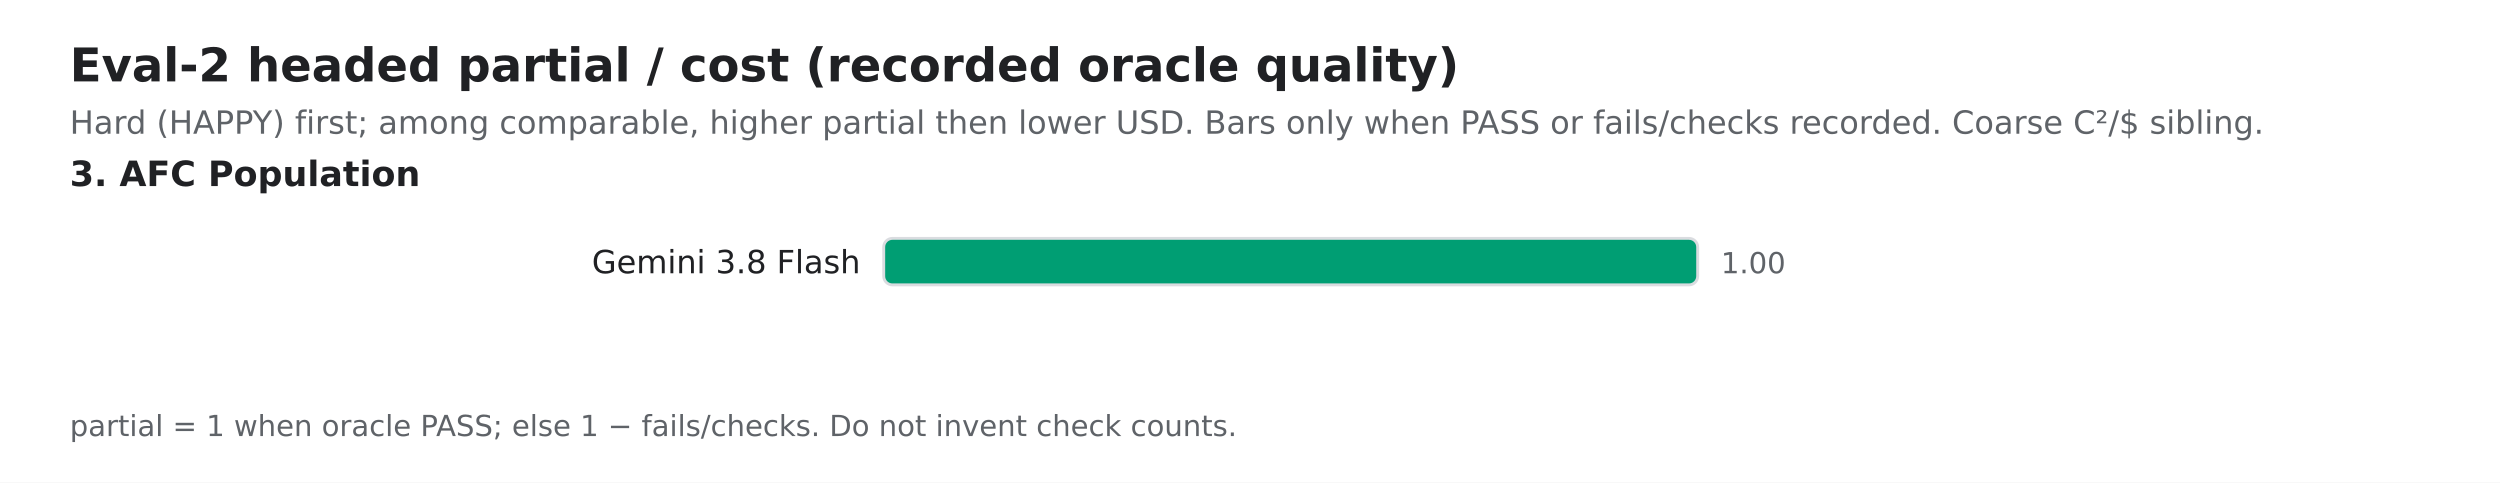
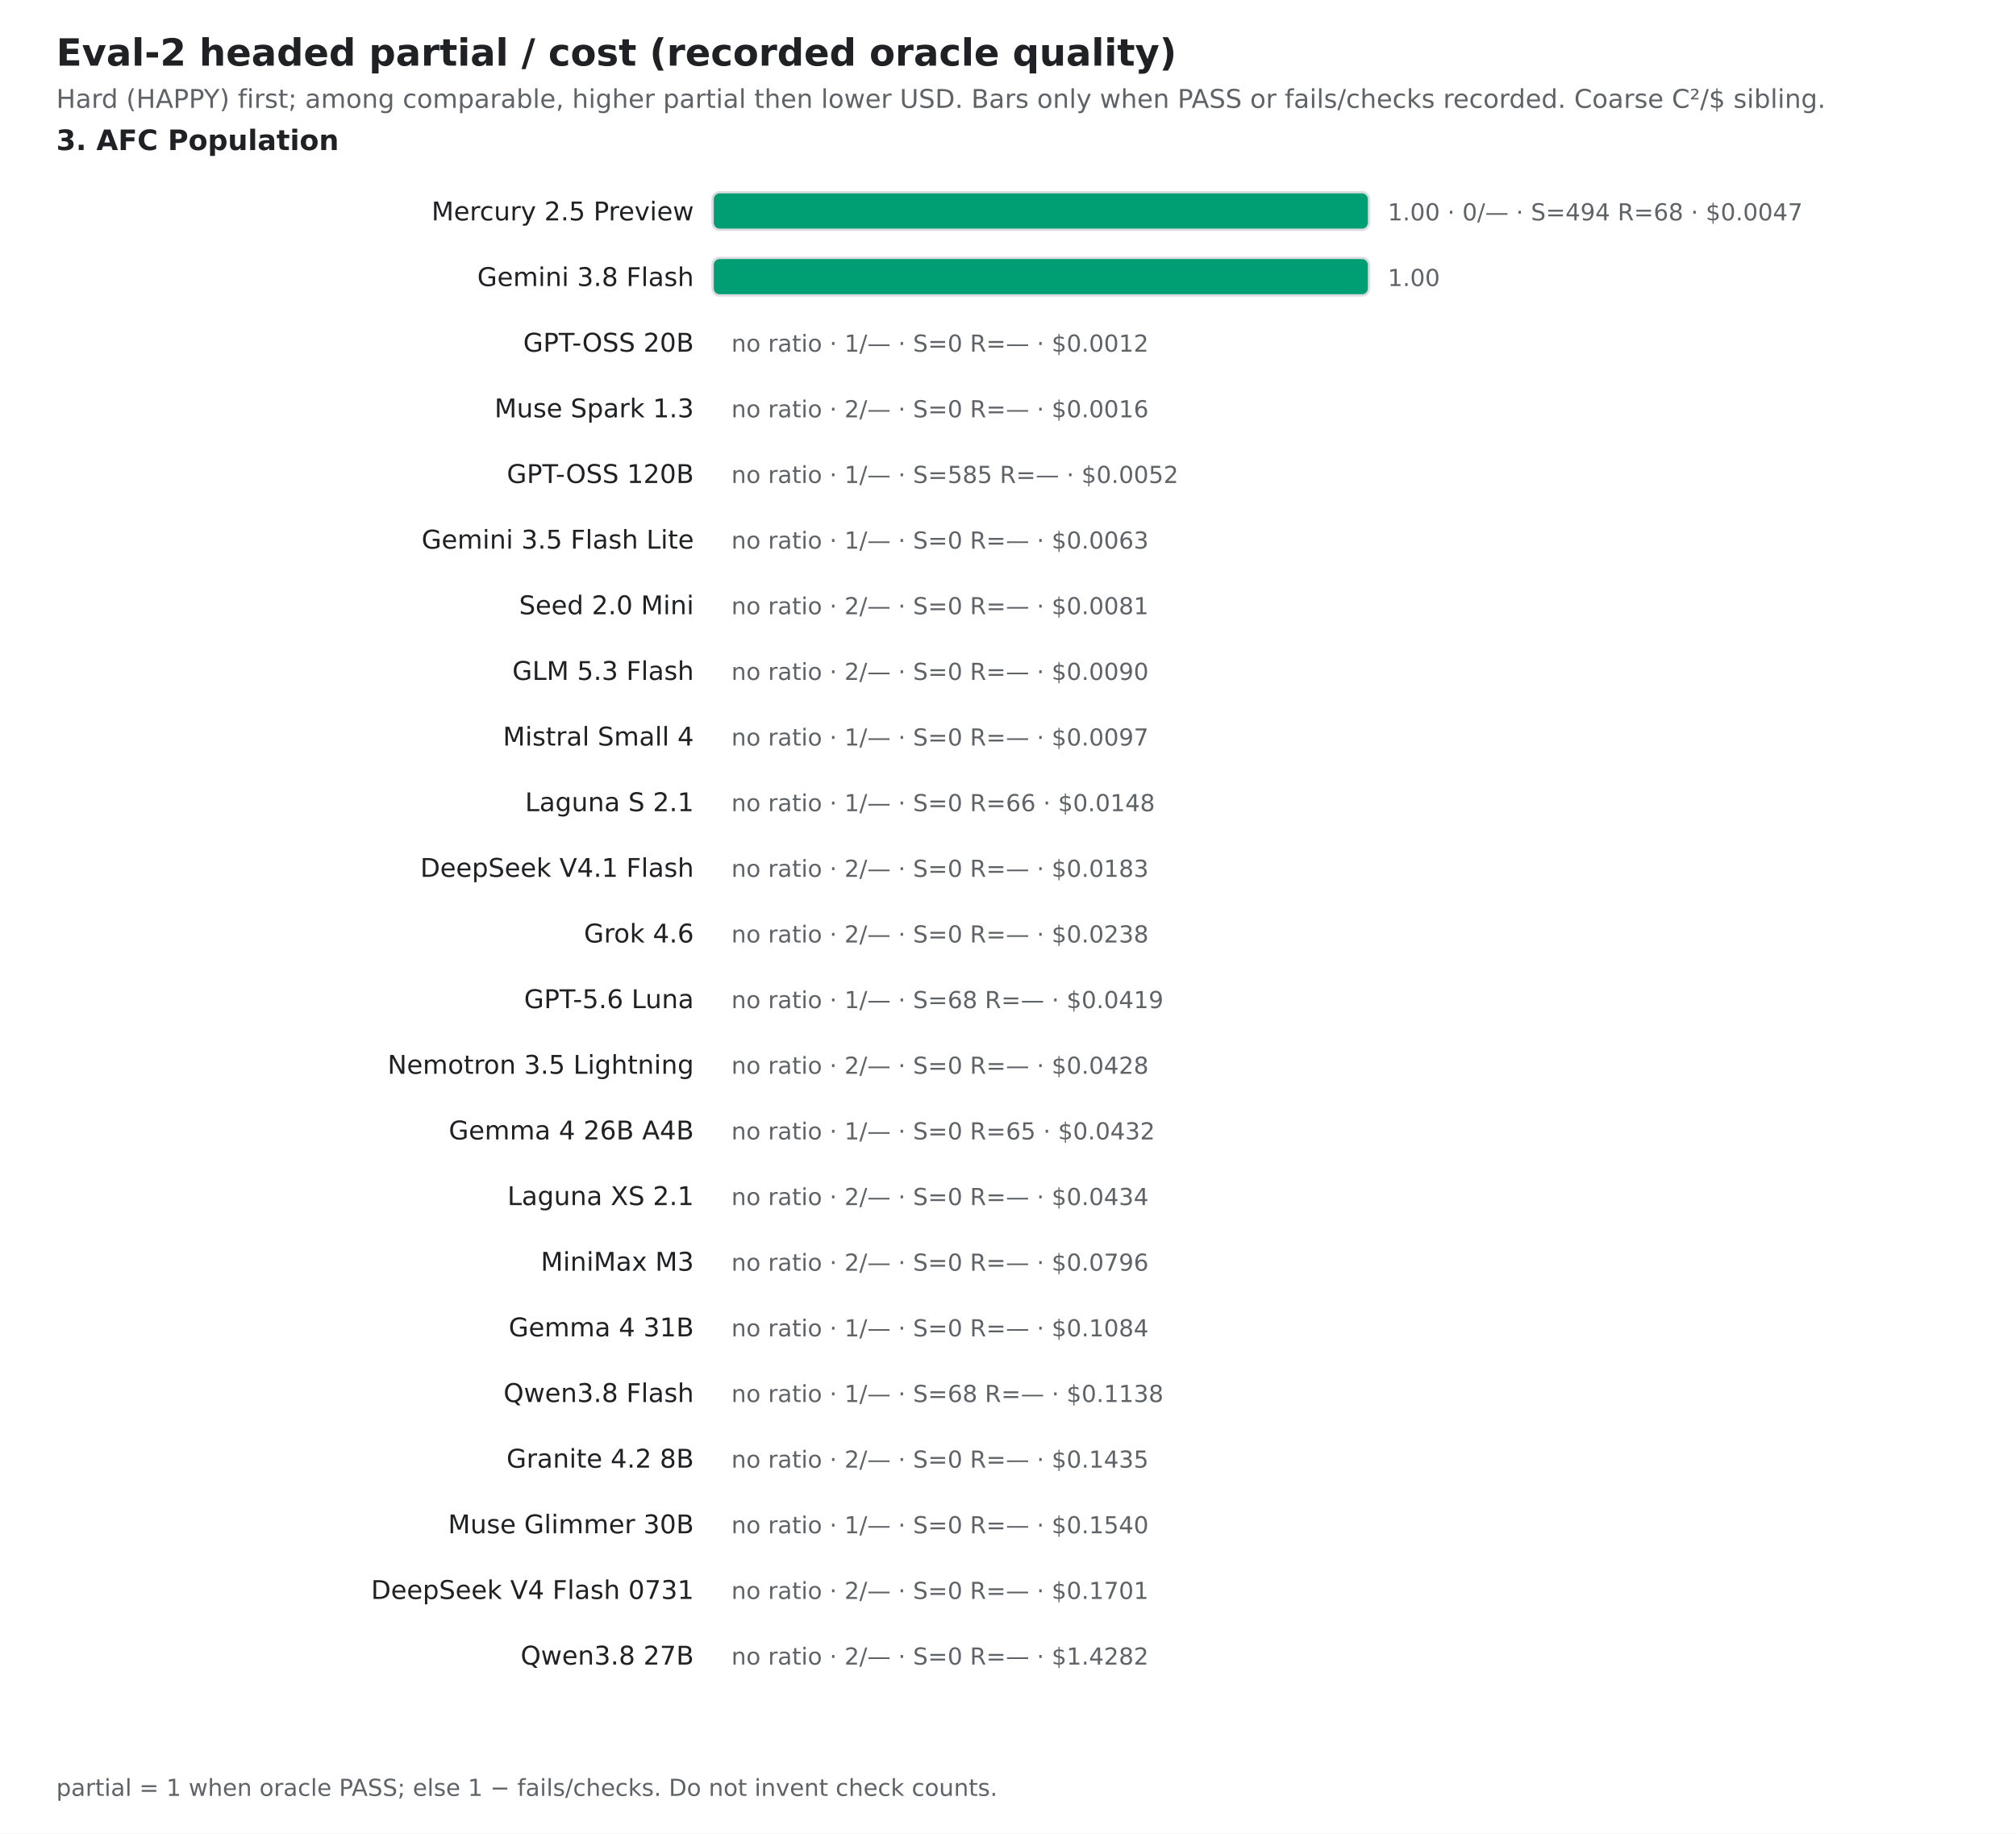
- <svg xmlns="http://www.w3.org/2000/svg" width="860" height="166" viewBox="0 0 860 166" role="img">
-   <rect width="860" height="166" fill="#ffffff" />
+ <svg xmlns="http://www.w3.org/2000/svg" width="860" height="782" viewBox="0 0 860 782" role="img">
+   <rect width="860" height="782" fill="#ffffff" />
  <text x="24" y="28" font-family="DejaVu Sans, sans-serif" font-size="16" font-weight="700" fill="#202124">Eval-2 headed partial / cost (recorded oracle quality)</text>
  <text x="24" y="46" font-family="DejaVu Sans, sans-serif" font-size="11" fill="#5f6368">Hard (HAPPY) first; among comparable, higher partial then lower USD. Bars only when PASS or fails/checks recorded. Coarse C²/$ sibling.</text>
  <text x="24" y="64" font-family="DejaVu Sans, sans-serif" font-size="12" font-weight="700" fill="#202124">3. AFC Population</text>
-   <text x="296.0" y="94.0" text-anchor="end" font-family="DejaVu Sans, sans-serif" font-size="11" fill="#202124">Gemini 3.8 Flash</text>
+   <text x="296.0" y="94.0" text-anchor="end" font-family="DejaVu Sans, sans-serif" font-size="11" fill="#202124">Mercury 2.5 Preview</text>
  <rect x="304.0" y="82.0" width="280.0" height="16" rx="3" fill="#009E73" stroke="#dadce0" data-partial-score="1.00" />
-   <text x="592.0" y="94.0" font-family="DejaVu Sans, sans-serif" font-size="10" fill="#5f6368">1.00</text>
-   <text x="24" y="150" font-family="DejaVu Sans, sans-serif" font-size="10" fill="#5f6368">partial = 1 when oracle PASS; else 1 − fails/checks. Do not invent check counts.</text>
+   <text x="592.0" y="94.0" font-family="DejaVu Sans, sans-serif" font-size="10" fill="#5f6368">1.00 · 0/— · S=494 R=68 · $0.0047</text>
+   <text x="296.0" y="122.0" text-anchor="end" font-family="DejaVu Sans, sans-serif" font-size="11" fill="#202124">Gemini 3.8 Flash</text>
+   <rect x="304.0" y="110.0" width="280.0" height="16" rx="3" fill="#009E73" stroke="#dadce0" data-partial-score="1.00" />
+   <text x="592.0" y="122.0" font-family="DejaVu Sans, sans-serif" font-size="10" fill="#5f6368">1.00</text>
+   <text x="296.0" y="150.0" text-anchor="end" font-family="DejaVu Sans, sans-serif" font-size="11" fill="#202124">GPT-OSS 20B</text>
+   <text x="312.0" y="150.0" font-family="DejaVu Sans, sans-serif" font-size="10" fill="#5f6368">no ratio · 1/— · S=0 R=— · $0.0012</text>
+   <text x="296.0" y="178.0" text-anchor="end" font-family="DejaVu Sans, sans-serif" font-size="11" fill="#202124">Muse Spark 1.3</text>
+   <text x="312.0" y="178.0" font-family="DejaVu Sans, sans-serif" font-size="10" fill="#5f6368">no ratio · 2/— · S=0 R=— · $0.0016</text>
+   <text x="296.0" y="206.0" text-anchor="end" font-family="DejaVu Sans, sans-serif" font-size="11" fill="#202124">GPT-OSS 120B</text>
+   <text x="312.0" y="206.0" font-family="DejaVu Sans, sans-serif" font-size="10" fill="#5f6368">no ratio · 1/— · S=585 R=— · $0.0052</text>
+   <text x="296.0" y="234.0" text-anchor="end" font-family="DejaVu Sans, sans-serif" font-size="11" fill="#202124">Gemini 3.5 Flash Lite</text>
+   <text x="312.0" y="234.0" font-family="DejaVu Sans, sans-serif" font-size="10" fill="#5f6368">no ratio · 1/— · S=0 R=— · $0.0063</text>
+   <text x="296.0" y="262.0" text-anchor="end" font-family="DejaVu Sans, sans-serif" font-size="11" fill="#202124">Seed 2.0 Mini</text>
+   <text x="312.0" y="262.0" font-family="DejaVu Sans, sans-serif" font-size="10" fill="#5f6368">no ratio · 2/— · S=0 R=— · $0.0081</text>
+   <text x="296.0" y="290.0" text-anchor="end" font-family="DejaVu Sans, sans-serif" font-size="11" fill="#202124">GLM 5.3 Flash</text>
+   <text x="312.0" y="290.0" font-family="DejaVu Sans, sans-serif" font-size="10" fill="#5f6368">no ratio · 2/— · S=0 R=— · $0.0090</text>
+   <text x="296.0" y="318.0" text-anchor="end" font-family="DejaVu Sans, sans-serif" font-size="11" fill="#202124">Mistral Small 4</text>
+   <text x="312.0" y="318.0" font-family="DejaVu Sans, sans-serif" font-size="10" fill="#5f6368">no ratio · 1/— · S=0 R=— · $0.0097</text>
+   <text x="296.0" y="346.0" text-anchor="end" font-family="DejaVu Sans, sans-serif" font-size="11" fill="#202124">Laguna S 2.1</text>
+   <text x="312.0" y="346.0" font-family="DejaVu Sans, sans-serif" font-size="10" fill="#5f6368">no ratio · 1/— · S=0 R=66 · $0.0148</text>
+   <text x="296.0" y="374.0" text-anchor="end" font-family="DejaVu Sans, sans-serif" font-size="11" fill="#202124">DeepSeek V4.1 Flash</text>
+   <text x="312.0" y="374.0" font-family="DejaVu Sans, sans-serif" font-size="10" fill="#5f6368">no ratio · 2/— · S=0 R=— · $0.0183</text>
+   <text x="296.0" y="402.0" text-anchor="end" font-family="DejaVu Sans, sans-serif" font-size="11" fill="#202124">Grok 4.6</text>
+   <text x="312.0" y="402.0" font-family="DejaVu Sans, sans-serif" font-size="10" fill="#5f6368">no ratio · 2/— · S=0 R=— · $0.0238</text>
+   <text x="296.0" y="430.0" text-anchor="end" font-family="DejaVu Sans, sans-serif" font-size="11" fill="#202124">GPT-5.6 Luna</text>
+   <text x="312.0" y="430.0" font-family="DejaVu Sans, sans-serif" font-size="10" fill="#5f6368">no ratio · 1/— · S=68 R=— · $0.0419</text>
+   <text x="296.0" y="458.0" text-anchor="end" font-family="DejaVu Sans, sans-serif" font-size="11" fill="#202124">Nemotron 3.5 Lightning</text>
+   <text x="312.0" y="458.0" font-family="DejaVu Sans, sans-serif" font-size="10" fill="#5f6368">no ratio · 2/— · S=0 R=— · $0.0428</text>
+   <text x="296.0" y="486.0" text-anchor="end" font-family="DejaVu Sans, sans-serif" font-size="11" fill="#202124">Gemma 4 26B A4B</text>
+   <text x="312.0" y="486.0" font-family="DejaVu Sans, sans-serif" font-size="10" fill="#5f6368">no ratio · 1/— · S=0 R=65 · $0.0432</text>
+   <text x="296.0" y="514.0" text-anchor="end" font-family="DejaVu Sans, sans-serif" font-size="11" fill="#202124">Laguna XS 2.1</text>
+   <text x="312.0" y="514.0" font-family="DejaVu Sans, sans-serif" font-size="10" fill="#5f6368">no ratio · 2/— · S=0 R=— · $0.0434</text>
+   <text x="296.0" y="542.0" text-anchor="end" font-family="DejaVu Sans, sans-serif" font-size="11" fill="#202124">MiniMax M3</text>
+   <text x="312.0" y="542.0" font-family="DejaVu Sans, sans-serif" font-size="10" fill="#5f6368">no ratio · 2/— · S=0 R=— · $0.0796</text>
+   <text x="296.0" y="570.0" text-anchor="end" font-family="DejaVu Sans, sans-serif" font-size="11" fill="#202124">Gemma 4 31B</text>
+   <text x="312.0" y="570.0" font-family="DejaVu Sans, sans-serif" font-size="10" fill="#5f6368">no ratio · 1/— · S=0 R=— · $0.1084</text>
+   <text x="296.0" y="598.0" text-anchor="end" font-family="DejaVu Sans, sans-serif" font-size="11" fill="#202124">Qwen3.8 Flash</text>
+   <text x="312.0" y="598.0" font-family="DejaVu Sans, sans-serif" font-size="10" fill="#5f6368">no ratio · 1/— · S=68 R=— · $0.1138</text>
+   <text x="296.0" y="626.0" text-anchor="end" font-family="DejaVu Sans, sans-serif" font-size="11" fill="#202124">Granite 4.2 8B</text>
+   <text x="312.0" y="626.0" font-family="DejaVu Sans, sans-serif" font-size="10" fill="#5f6368">no ratio · 2/— · S=0 R=— · $0.1435</text>
+   <text x="296.0" y="654.0" text-anchor="end" font-family="DejaVu Sans, sans-serif" font-size="11" fill="#202124">Muse Glimmer 30B</text>
+   <text x="312.0" y="654.0" font-family="DejaVu Sans, sans-serif" font-size="10" fill="#5f6368">no ratio · 1/— · S=0 R=— · $0.1540</text>
+   <text x="296.0" y="682.0" text-anchor="end" font-family="DejaVu Sans, sans-serif" font-size="11" fill="#202124">DeepSeek V4 Flash 0731</text>
+   <text x="312.0" y="682.0" font-family="DejaVu Sans, sans-serif" font-size="10" fill="#5f6368">no ratio · 2/— · S=0 R=— · $0.1701</text>
+   <text x="296.0" y="710.0" text-anchor="end" font-family="DejaVu Sans, sans-serif" font-size="11" fill="#202124">Qwen3.8 27B</text>
+   <text x="312.0" y="710.0" font-family="DejaVu Sans, sans-serif" font-size="10" fill="#5f6368">no ratio · 2/— · S=0 R=— · $1.4282</text>
+   <text x="24" y="766" font-family="DejaVu Sans, sans-serif" font-size="10" fill="#5f6368">partial = 1 when oracle PASS; else 1 − fails/checks. Do not invent check counts.</text>
</svg>
